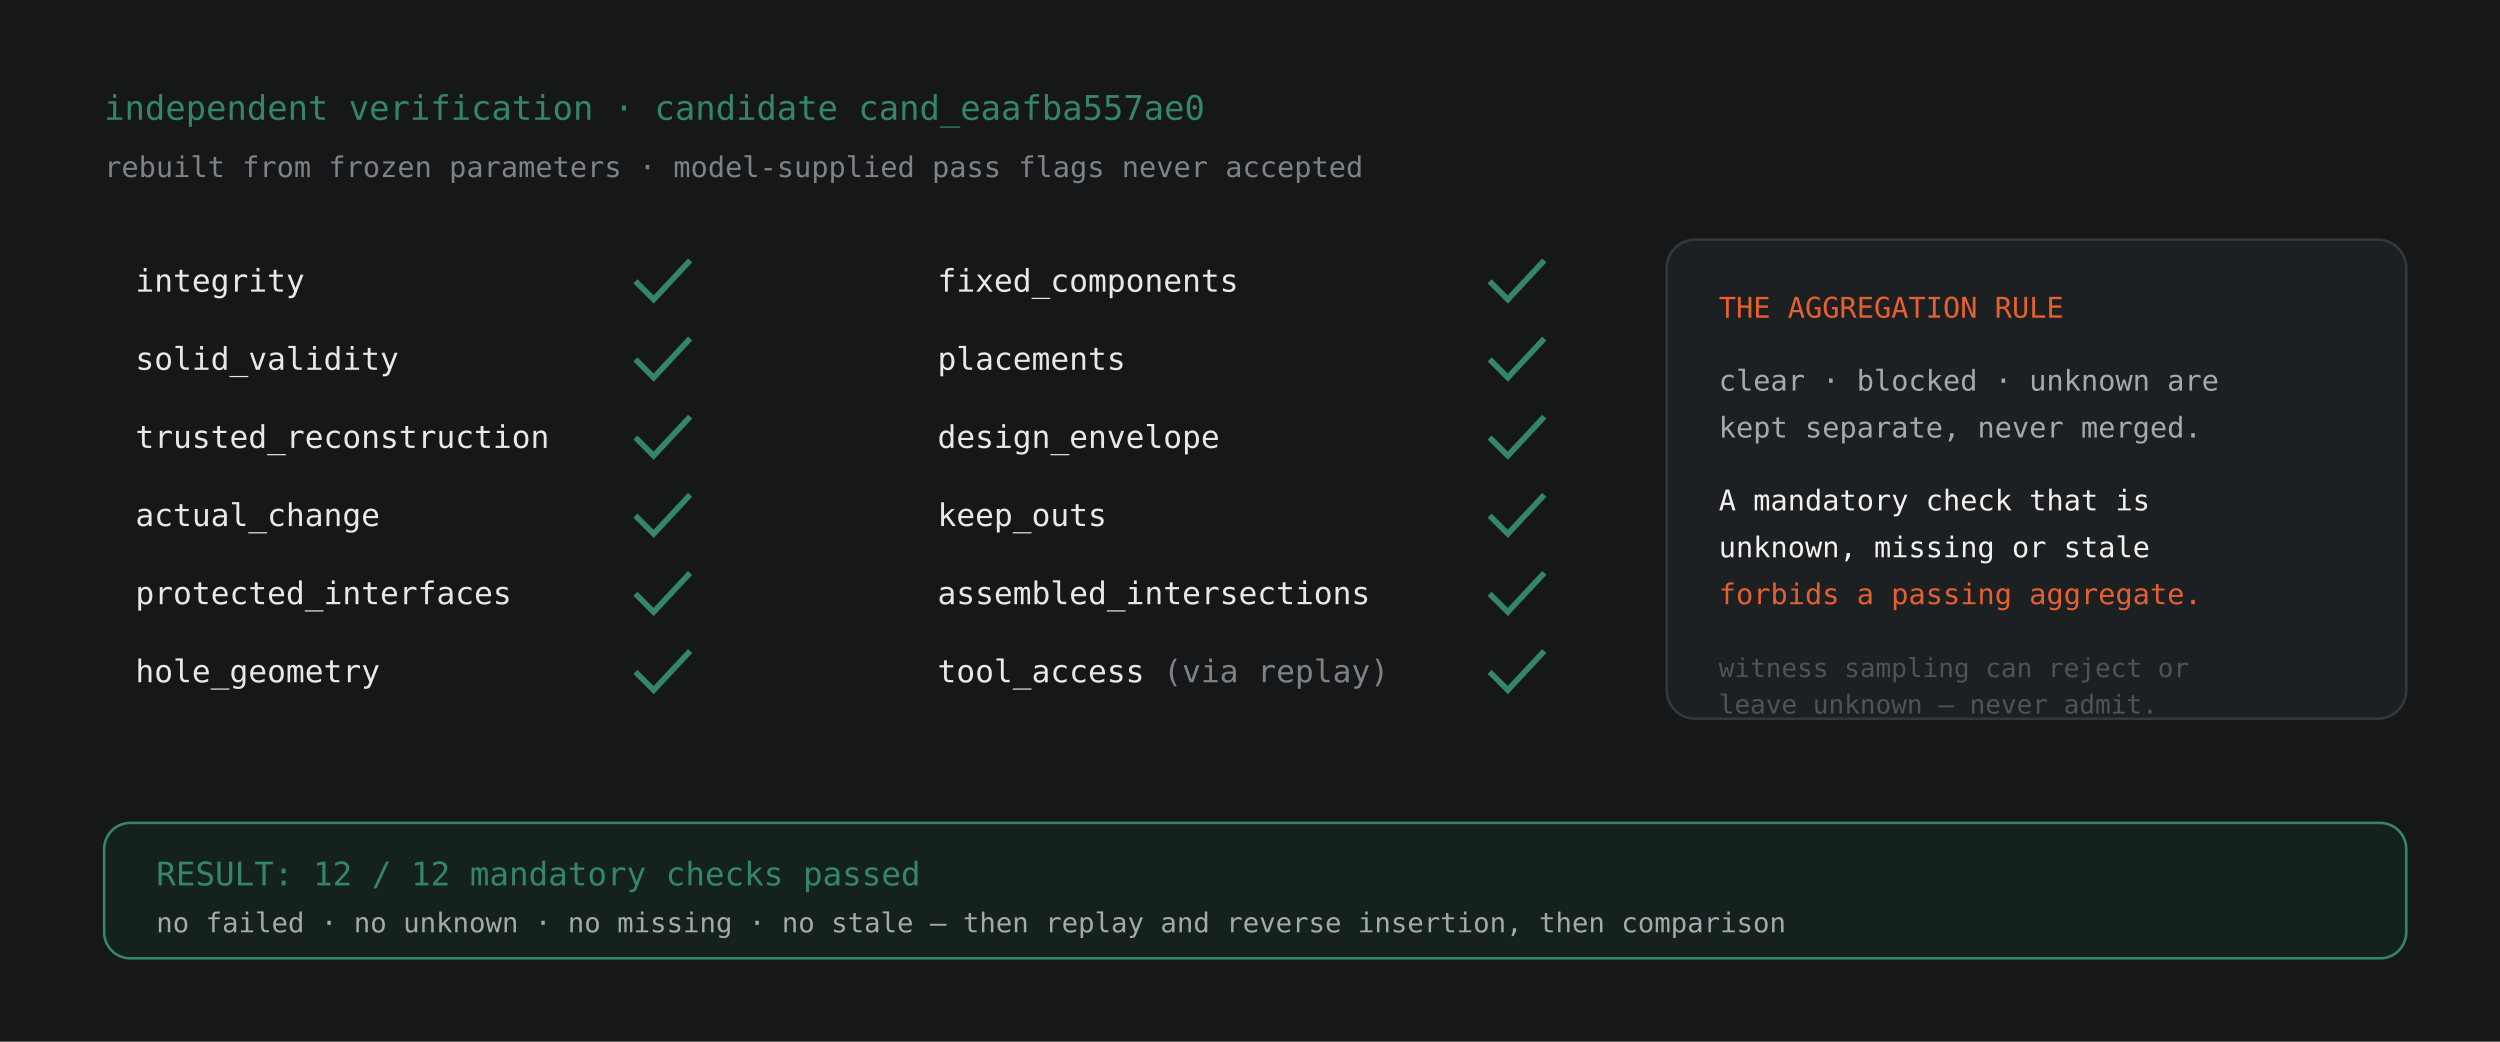
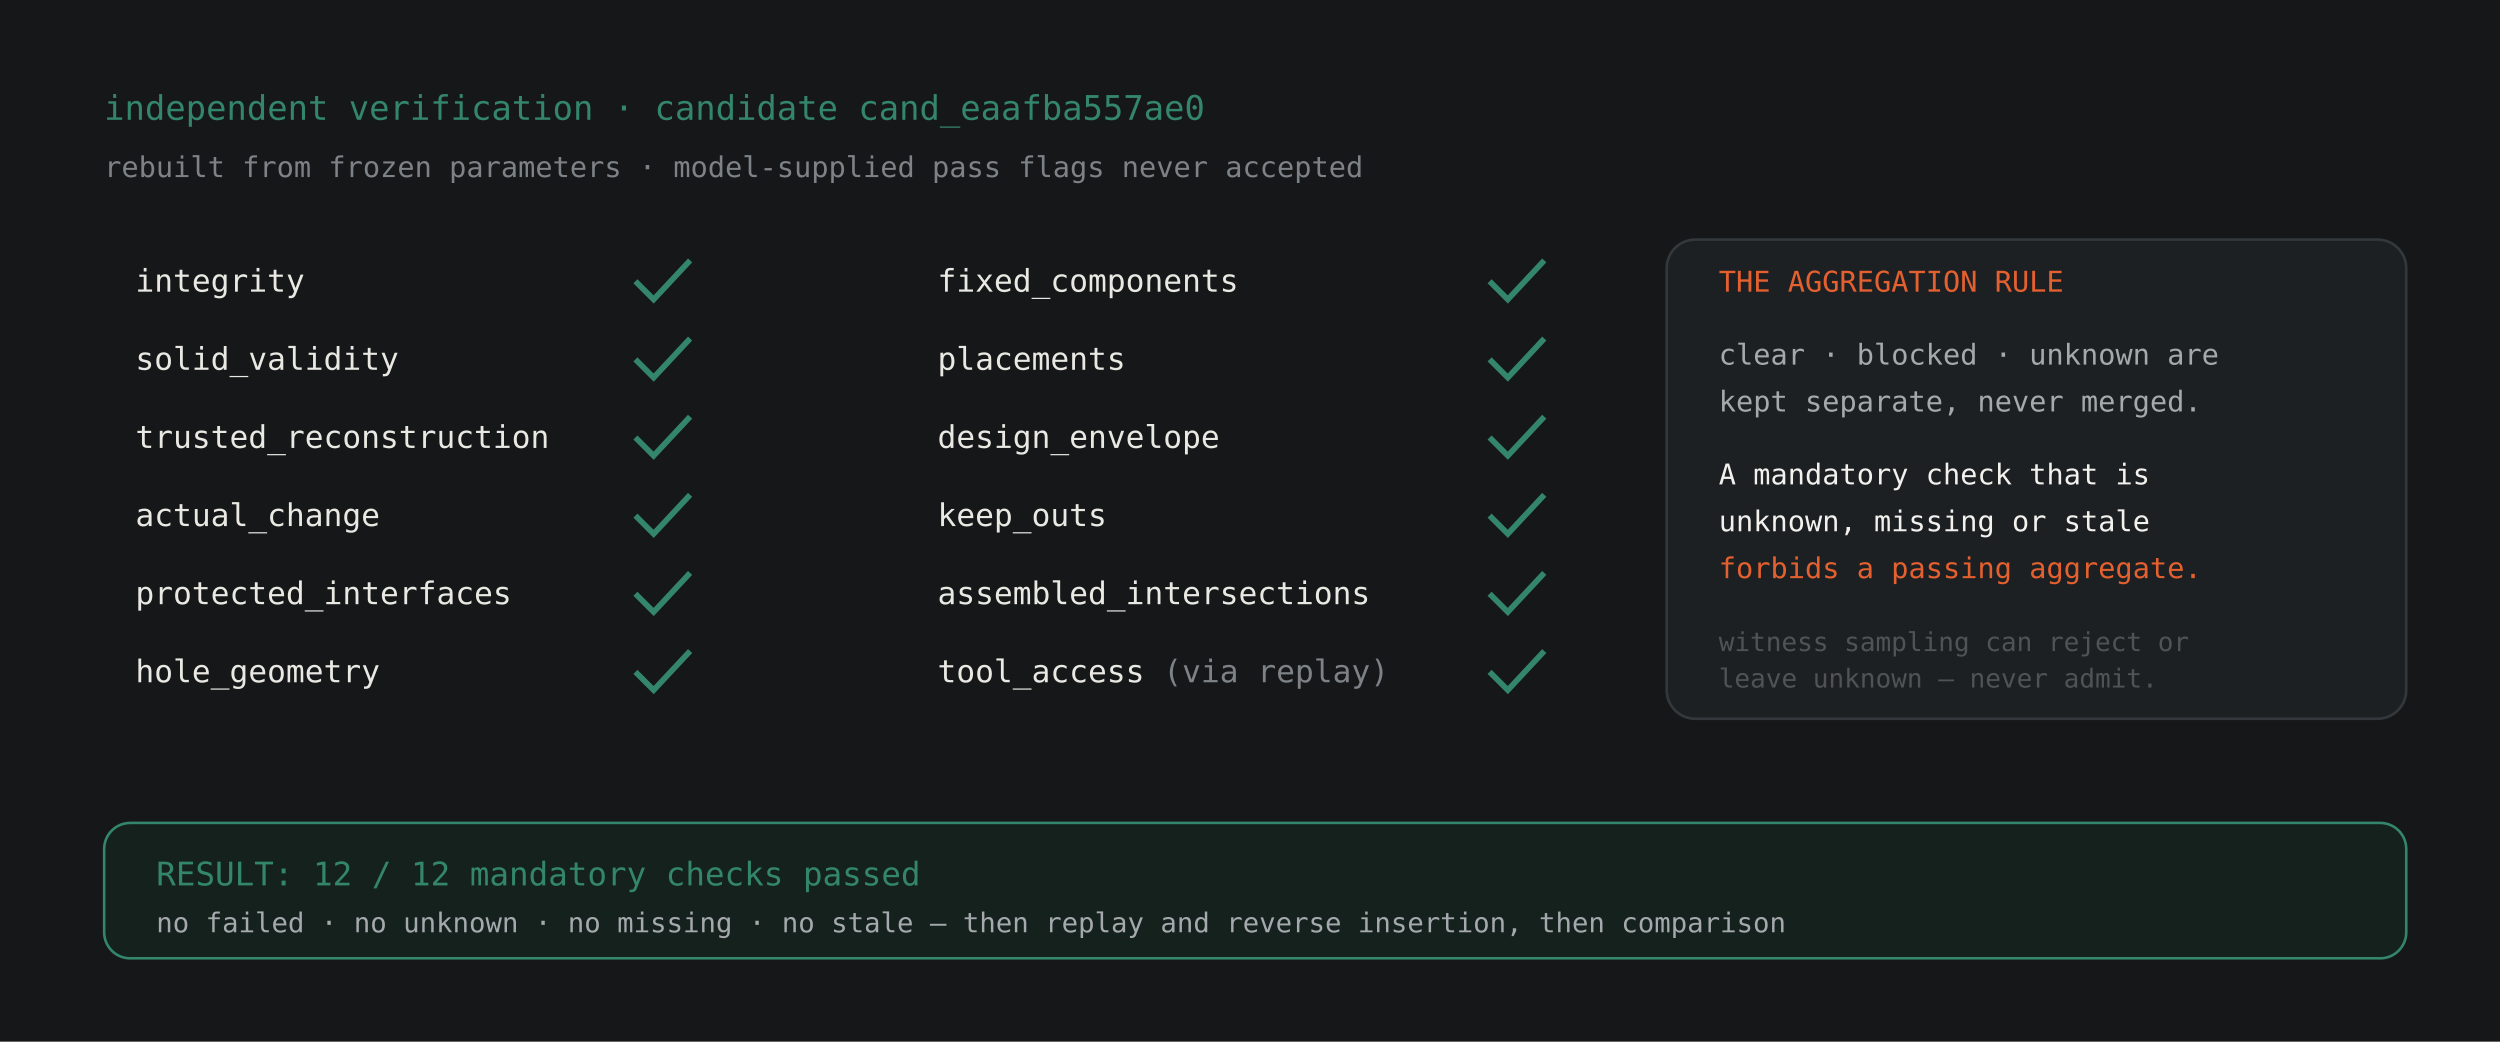
<svg xmlns="http://www.w3.org/2000/svg" viewBox="0 0 960 400" width="100%" role="img" aria-label="Twelve mandatory verification checks all passing, any unknown forbids a pass">
  <defs>
    <style>
      .mono{font-family:'IBM Plex Mono',ui-monospace,Menlo,monospace}
      @keyframes chk {0%{stroke-dashoffset:60;opacity:.15}100%{stroke-dashoffset:0;opacity:1}}
      @keyframes rowin{0%{opacity:0;transform:translateX(-6px)}100%{opacity:1;transform:translateX(0)}}
      @keyframes badge{0%,100%{opacity:.85}50%{opacity:1}}
      .tick{stroke-dasharray:60;animation:chk .7s ease-out forwards}
      .rw{animation:rowin .5s ease-out both}
      .bd{animation:badge 2.6s ease-in-out infinite}
    </style>
  </defs>
  <rect width="960" height="400" fill="#151719" />
  <text x="40" y="46" class="mono" font-size="13" fill="#34866b">independent verification · candidate cand_eaafba557ae0</text>
  <text x="40" y="68" class="mono" font-size="11" fill="#7d8287">rebuilt from frozen parameters · model-supplied pass flags never accepted</text>
  <g class="rw" style="animation-delay:.05s">
    <text x="52" y="112" class="mono" font-size="12" fill="#e9e8e3">integrity</text>
    <path class="tick" d="M244 108 l7 7 l14 -15" fill="none" stroke="#34866b" stroke-width="2.2" style="animation-delay:.1s" />
  </g>
  <g class="rw" style="animation-delay:.1s">
    <text x="52" y="142" class="mono" font-size="12" fill="#e9e8e3">solid_validity</text>
    <path class="tick" d="M244 138 l7 7 l14 -15" fill="none" stroke="#34866b" stroke-width="2.2" style="animation-delay:.2s" />
  </g>
  <g class="rw" style="animation-delay:.15s">
    <text x="52" y="172" class="mono" font-size="12" fill="#e9e8e3">trusted_reconstruction</text>
    <path class="tick" d="M244 168 l7 7 l14 -15" fill="none" stroke="#34866b" stroke-width="2.2" style="animation-delay:.3s" />
  </g>
  <g class="rw" style="animation-delay:.2s">
    <text x="52" y="202" class="mono" font-size="12" fill="#e9e8e3">actual_change</text>
    <path class="tick" d="M244 198 l7 7 l14 -15" fill="none" stroke="#34866b" stroke-width="2.2" style="animation-delay:.4s" />
  </g>
  <g class="rw" style="animation-delay:.25s">
    <text x="52" y="232" class="mono" font-size="12" fill="#e9e8e3">protected_interfaces</text>
    <path class="tick" d="M244 228 l7 7 l14 -15" fill="none" stroke="#34866b" stroke-width="2.2" style="animation-delay:.5s" />
  </g>
  <g class="rw" style="animation-delay:.3s">
    <text x="52" y="262" class="mono" font-size="12" fill="#e9e8e3">hole_geometry</text>
    <path class="tick" d="M244 258 l7 7 l14 -15" fill="none" stroke="#34866b" stroke-width="2.2" style="animation-delay:.6s" />
  </g>
  <g class="rw" style="animation-delay:.35s">
    <text x="360" y="112" class="mono" font-size="12" fill="#e9e8e3">fixed_components</text>
    <path class="tick" d="M572 108 l7 7 l14 -15" fill="none" stroke="#34866b" stroke-width="2.2" style="animation-delay:.7s" />
  </g>
  <g class="rw" style="animation-delay:.4s">
    <text x="360" y="142" class="mono" font-size="12" fill="#e9e8e3">placements</text>
    <path class="tick" d="M572 138 l7 7 l14 -15" fill="none" stroke="#34866b" stroke-width="2.2" style="animation-delay:.8s" />
  </g>
  <g class="rw" style="animation-delay:.45s">
    <text x="360" y="172" class="mono" font-size="12" fill="#e9e8e3">design_envelope</text>
    <path class="tick" d="M572 168 l7 7 l14 -15" fill="none" stroke="#34866b" stroke-width="2.2" style="animation-delay:.9s" />
  </g>
  <g class="rw" style="animation-delay:.5s">
    <text x="360" y="202" class="mono" font-size="12" fill="#e9e8e3">keep_outs</text>
    <path class="tick" d="M572 198 l7 7 l14 -15" fill="none" stroke="#34866b" stroke-width="2.2" style="animation-delay:1s" />
  </g>
  <g class="rw" style="animation-delay:.55s">
    <text x="360" y="232" class="mono" font-size="12" fill="#e9e8e3">assembled_intersections</text>
    <path class="tick" d="M572 228 l7 7 l14 -15" fill="none" stroke="#34866b" stroke-width="2.2" style="animation-delay:1.1s" />
  </g>
  <g class="rw" style="animation-delay:.6s">
    <text x="360" y="262" class="mono" font-size="12" fill="#e9e8e3">tool_access <tspan fill="#7d8287">(via replay)</tspan>
    </text>
    <path class="tick" d="M572 258 l7 7 l14 -15" fill="none" stroke="#34866b" stroke-width="2.2" style="animation-delay:1.2s" />
  </g>
  <rect x="640" y="92" width="284" height="184" rx="11" fill="#1d2023" stroke="#33383d" />
-   <text x="660" y="122" class="mono" font-size="11" fill="#e4602f">THE AGGREGATION RULE</text>
-   <text x="660" y="150" class="mono" font-size="11" fill="#a5a9ad">clear · blocked · unknown are</text>
-   <text x="660" y="168" class="mono" font-size="11" fill="#a5a9ad">kept separate, never merged.</text>
-   <text x="660" y="196" class="mono" font-size="11" fill="#f2f1ed">A mandatory check that is</text>
-   <text x="660" y="214" class="mono" font-size="11" fill="#f2f1ed">unknown, missing or stale</text>
-   <text x="660" y="232" class="mono" font-size="11" fill="#e4602f">forbids a passing aggregate.</text>
-   <text x="660" y="260" class="mono" font-size="10" fill="#4f5357">witness sampling can reject or</text>
-   <text x="660" y="274" class="mono" font-size="10" fill="#4f5357">leave unknown — never admit.</text>
+   <text x="660" y="112" class="mono" font-size="11" fill="#e4602f">THE AGGREGATION RULE</text>
+   <text x="660" y="140" class="mono" font-size="11" fill="#a5a9ad">clear · blocked · unknown are</text>
+   <text x="660" y="158" class="mono" font-size="11" fill="#a5a9ad">kept separate, never merged.</text>
+   <text x="660" y="186" class="mono" font-size="11" fill="#f2f1ed">A mandatory check that is</text>
+   <text x="660" y="204" class="mono" font-size="11" fill="#f2f1ed">unknown, missing or stale</text>
+   <text x="660" y="222" class="mono" font-size="11" fill="#e4602f">forbids a passing aggregate.</text>
+   <text x="660" y="250" class="mono" font-size="10" fill="#4f5357">witness sampling can reject or</text>
+   <text x="660" y="264" class="mono" font-size="10" fill="#4f5357">leave unknown — never admit.</text>
  <rect class="bd" x="40" y="316" width="884" height="52" rx="10" fill="#14211c" stroke="#34866b" />
  <text x="60" y="340" class="mono" font-size="12.5" fill="#34866b">RESULT: 12 / 12 mandatory checks passed</text>
  <text x="60" y="358" class="mono" font-size="10.5" fill="#a5a9ad">no failed · no unknown · no missing · no stale — then replay and reverse insertion, then comparison</text>
</svg>
